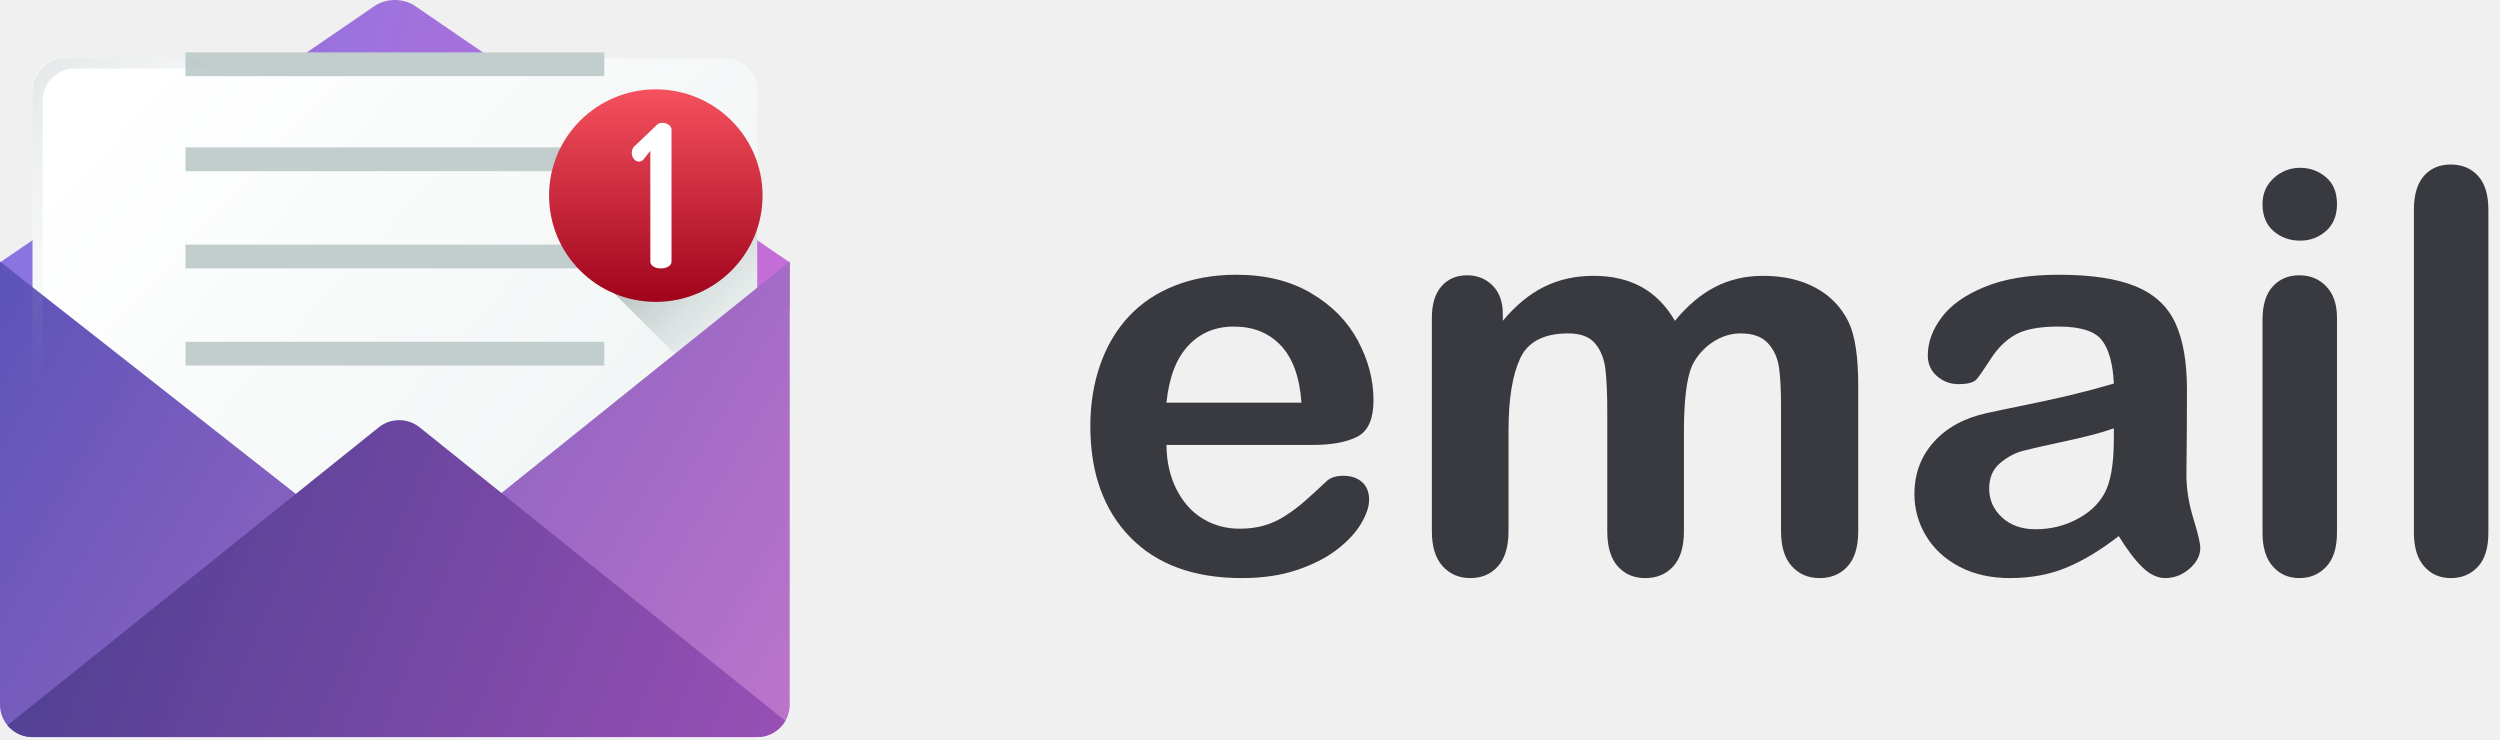
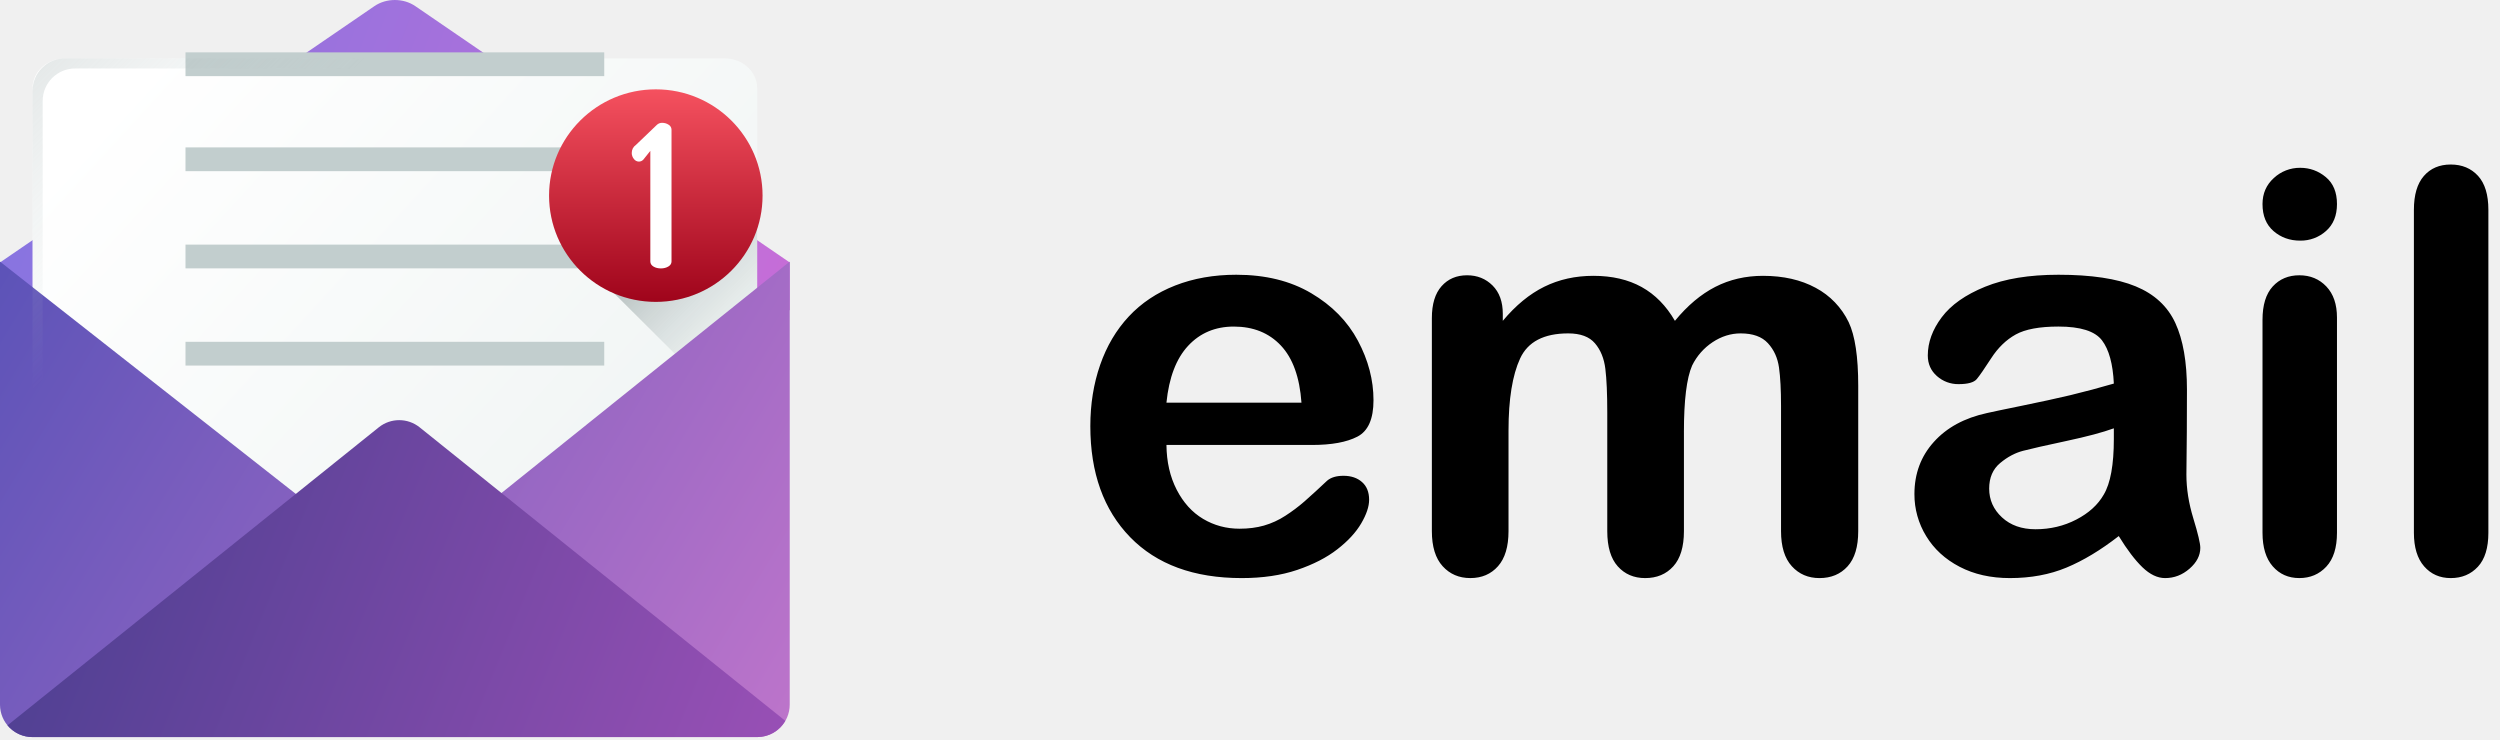
<svg xmlns="http://www.w3.org/2000/svg" viewBox="0 0 196 58" fill-rule="evenodd" clip-rule="evenodd" stroke-linejoin="round" stroke-miterlimit="2">
  <path d="M29.396.694L.043 20.79v3.745h61.914V20.79L32.604.694c-.936-.641-2.272-.641-3.208 0z" fill="url(#_Linear1)" fill-rule="nonzero" transform="translate(-.043 -.213)" />
  <path d="M56.855 53.73H5.145c-1.409 0-2.551-1.046-2.551-2.337V7.126c0-1.291 1.142-2.337 2.551-2.337h51.71c1.409 0 2.551 1.046 2.551 2.337v44.267c0 1.291-1.142 2.337-2.551 2.337z" fill="url(#_Linear2)" fill-rule="nonzero" transform="translate(-.043 -.213)" />
  <path d="M59.406 45.518v.989a2.974 2.974 0 01-2.98 2.966H5.574a2.974 2.974 0 01-2.98-2.966v-.989h56.812z" fill="url(#_Linear3)" fill-rule="nonzero" transform="translate(-.043 -.213)" />
  <g fill="#c2cece" fill-rule="nonzero">
    <path d="M14.543 4.106h32.83v1.863h-32.83zM14.543 11.556h32.83v1.863h-32.83zM14.543 19.177h32.83v1.863h-32.83zM14.543 26.797h32.83v1.863h-32.83z" />
  </g>
  <path d="M51.497 21.422c-2.546 0-4.878-.905-6.691-2.41l-.709.124 15.309 15.241V17.819a10.452 10.452 0 01-7.909 3.603z" fill="url(#_Linear4)" fill-rule="nonzero" transform="translate(-.043 -.213)" />
  <path d="M61.957 20.723V55.46A2.547 2.547 0 0159.406 58H2.594a2.547 2.547 0 01-2.551-2.54V20.723L31.34 45.3l30.617-24.577z" fill="url(#_Linear5)" fill-rule="nonzero" transform="translate(-.043 -.213)" />
  <path d="M61.613 56.73L32.942 33.715a2.561 2.561 0 00-3.203 0L.63 57.081A2.552 2.552 0 002.594 58h56.812a2.55 2.55 0 002.207-1.27z" fill="url(#_Linear6)" fill-rule="nonzero" transform="translate(-.043 -.213)" />
  <g transform="translate(42.716 6.704)">
    <ellipse cx="8.7" cy="8.632" rx="8.369" ry="8.332" fill="url(#_Linear7)" />
    <path d="M6.813 5.295c0-.27.11-.483.329-.639l1.629-1.56a.578.578 0 01.423-.171c.188 0 .358.049.509.148a.454.454 0 01.228.398v10.323c0 .166-.084.299-.251.398-.167.098-.36.148-.58.148-.229 0-.425-.05-.587-.148-.162-.099-.243-.232-.243-.398v-8.67l-.548.686a.479.479 0 01-.345.156.491.491 0 01-.399-.211.728.728 0 01-.165-.46z" fill="#fff" fill-rule="nonzero" />
  </g>
  <path d="M3.389 56.239V8.121a2.546 2.546 0 012.552-2.54H57.65c.501 0 .966.146 1.36.394a2.548 2.548 0 00-2.155-1.186H5.145a2.545 2.545 0 00-2.551 2.54v48.118c0 .904.476 1.696 1.191 2.146a2.518 2.518 0 01-.396-1.354z" fill="url(#_Linear8)" fill-rule="nonzero" transform="translate(-.043 -.213)" />
  <g>
-     <path d="M102.87 34.885H91.45c.013 1.326.28 2.495.801 3.507.52 1.013 1.212 1.775 2.074 2.289.863.513 1.815.77 2.855.77.7 0 1.337-.082 1.914-.246a6.228 6.228 0 001.68-.77 12.87 12.87 0 001.496-1.123 68.182 68.182 0 001.775-1.625c.3-.257.728-.385 1.284-.385.6 0 1.083.164 1.454.492.371.327.556.79.556 1.39 0 .527-.207 1.144-.62 1.85-.414.705-1.037 1.383-1.872 2.03-.834.65-1.882 1.188-3.143 1.616-1.262.428-2.713.642-4.353.642-3.749 0-6.665-1.07-8.747-3.208-2.08-2.14-3.122-5.04-3.122-8.705 0-1.725.256-3.325.77-4.801.513-1.476 1.262-2.741 2.245-3.796.984-1.055 2.196-1.864 3.636-2.428 1.44-.563 3.037-.844 4.791-.844 2.281 0 4.238.48 5.87 1.443 1.633.963 2.855 2.207 3.668 3.732.813 1.526 1.22 3.08 1.22 4.663 0 1.468-.42 2.42-1.263 2.855-.84.435-2.024.652-3.55.652zM91.45 31.57h10.585c-.142-1.996-.68-3.49-1.615-4.481-.933-.99-2.163-1.486-3.689-1.486-1.454 0-2.648.503-3.582 1.508-.934 1.005-1.5 2.49-1.7 4.459zm40.57 2.31v7.763c0 1.226-.279 2.146-.835 2.759-.556.613-1.29.92-2.203.92-.884 0-1.6-.307-2.149-.92-.549-.613-.823-1.533-.823-2.76V32.34c0-1.47-.05-2.61-.15-3.422-.1-.813-.37-1.48-.813-2-.442-.52-1.14-.78-2.096-.78-1.91 0-3.168.656-3.774 1.967-.606 1.312-.909 3.194-.909 5.646v7.892c0 1.212-.275 2.128-.824 2.748-.549.62-1.272.93-2.17.93-.884 0-1.608-.31-2.17-.93-.564-.62-.846-1.536-.846-2.748V24.94c0-1.098.253-1.932.76-2.502.505-.57 1.172-.856 2-.856.797 0 1.464.268 2 .802.533.535.801 1.273.801 2.214v.556c1.012-1.212 2.095-2.103 3.25-2.673 1.155-.571 2.438-.856 3.85-.856 1.468 0 2.73.292 3.785.877 1.055.585 1.925 1.469 2.61 2.652.983-1.198 2.038-2.085 3.165-2.663 1.126-.577 2.374-.866 3.742-.866 1.597 0 2.973.314 4.128.94a5.99 5.99 0 012.588 2.696c.5 1.055.748 2.716.748 4.983v11.399c0 1.226-.278 2.146-.834 2.759-.556.613-1.29.92-2.203.92-.883 0-1.607-.31-2.17-.931-.563-.62-.845-1.536-.845-2.748v-9.816c0-1.255-.053-2.26-.16-3.016-.107-.756-.396-1.39-.867-1.903-.47-.514-1.183-.77-2.138-.77-.77 0-1.5.228-2.192.684a4.642 4.642 0 00-1.615 1.839c-.428.984-.642 2.724-.642 5.219zm34.09 8.148c-1.412 1.098-2.777 1.92-4.096 2.47-1.319.549-2.798.824-4.438.824-1.497 0-2.812-.296-3.945-.888-1.134-.592-2.007-1.394-2.62-2.406a6.242 6.242 0 01-.92-3.293c0-1.597.506-2.96 1.52-4.085 1.011-1.127 2.401-1.882 4.17-2.267.37-.086 1.29-.278 2.758-.578 1.468-.3 2.727-.574 3.775-.823a73.28 73.28 0 003.411-.91c-.072-1.54-.382-2.67-.93-3.39-.549-.72-1.687-1.08-3.412-1.08-1.483 0-2.598.208-3.347.62-.748.415-1.39 1.035-1.925 1.862-.534.827-.912 1.372-1.133 1.636-.22.264-.695.396-1.422.396a2.493 2.493 0 01-1.7-.631c-.478-.421-.717-.96-.717-1.615 0-1.026.364-2.024 1.091-2.994.727-.97 1.86-1.768 3.4-2.395 1.54-.628 3.458-.941 5.753-.941 2.567 0 4.584.303 6.053.909 1.468.606 2.506 1.564 3.111 2.876.606 1.312.91 3.05.91 5.218a490.822 490.822 0 01-.043 6.673c0 1.098.181 2.242.545 3.433.364 1.19.545 1.957.545 2.299 0 .599-.28 1.144-.844 1.636s-1.202.738-1.915.738c-.598 0-1.19-.282-1.775-.845-.584-.563-1.204-1.38-1.86-2.45zm-.385-8.448c-.856.314-2.1.646-3.732.995-1.633.349-2.763.606-3.39.77-.627.164-1.226.485-1.796.962-.57.478-.856 1.144-.856 2 0 .884.335 1.636 1.005 2.256.67.62 1.547.93 2.631.93 1.155 0 2.22-.253 3.197-.76.977-.505 1.693-1.157 2.15-1.956.527-.884.791-2.338.791-4.363v-.834zm17.494-8.683V41.77c0 1.17-.278 2.054-.834 2.652-.556.599-1.262.899-2.117.899-.856 0-1.55-.307-2.085-.92-.535-.613-.802-1.49-.802-2.631V25.068c0-1.154.267-2.024.802-2.61.534-.583 1.23-.876 2.085-.876s1.561.293 2.117.877c.556.585.834 1.398.834 2.438zm-2.887-6.031c-.813 0-1.508-.25-2.085-.748-.578-.5-.866-1.205-.866-2.118 0-.826.295-1.507.887-2.042a2.983 2.983 0 012.064-.802c.756 0 1.426.242 2.01.727.585.485.877 1.19.877 2.117 0 .899-.285 1.6-.855 2.107a2.962 2.962 0 01-2.032.759zm8.918 22.905V16.45c0-1.17.26-2.054.781-2.652.52-.6 1.222-.9 2.106-.9.884 0 1.597.297 2.14.889.541.592.812 1.479.812 2.663v25.32c0 1.185-.275 2.072-.824 2.664-.549.592-1.258.888-2.128.888-.855 0-1.55-.307-2.085-.92-.535-.613-.802-1.49-.802-2.631z" fill="#393a40" />
+     <path class="text" d="M102.87 34.885H91.45c.013 1.326.28 2.495.801 3.507.52 1.013 1.212 1.775 2.074 2.289.863.513 1.815.77 2.855.77.7 0 1.337-.082 1.914-.246a6.228 6.228 0 001.68-.77 12.87 12.87 0 001.496-1.123 68.182 68.182 0 001.775-1.625c.3-.257.728-.385 1.284-.385.6 0 1.083.164 1.454.492.371.327.556.79.556 1.39 0 .527-.207 1.144-.62 1.85-.414.705-1.037 1.383-1.872 2.03-.834.65-1.882 1.188-3.143 1.616-1.262.428-2.713.642-4.353.642-3.749 0-6.665-1.07-8.747-3.208-2.08-2.14-3.122-5.04-3.122-8.705 0-1.725.256-3.325.77-4.801.513-1.476 1.262-2.741 2.245-3.796.984-1.055 2.196-1.864 3.636-2.428 1.44-.563 3.037-.844 4.791-.844 2.281 0 4.238.48 5.87 1.443 1.633.963 2.855 2.207 3.668 3.732.813 1.526 1.22 3.08 1.22 4.663 0 1.468-.42 2.42-1.263 2.855-.84.435-2.024.652-3.55.652zM91.45 31.57h10.585c-.142-1.996-.68-3.49-1.615-4.481-.933-.99-2.163-1.486-3.689-1.486-1.454 0-2.648.503-3.582 1.508-.934 1.005-1.5 2.49-1.7 4.459zm40.57 2.31v7.763c0 1.226-.279 2.146-.835 2.759-.556.613-1.29.92-2.203.92-.884 0-1.6-.307-2.149-.92-.549-.613-.823-1.533-.823-2.76V32.34c0-1.47-.05-2.61-.15-3.422-.1-.813-.37-1.48-.813-2-.442-.52-1.14-.78-2.096-.78-1.91 0-3.168.656-3.774 1.967-.606 1.312-.909 3.194-.909 5.646v7.892c0 1.212-.275 2.128-.824 2.748-.549.62-1.272.93-2.17.93-.884 0-1.608-.31-2.17-.93-.564-.62-.846-1.536-.846-2.748V24.94c0-1.098.253-1.932.76-2.502.505-.57 1.172-.856 2-.856.797 0 1.464.268 2 .802.533.535.801 1.273.801 2.214v.556c1.012-1.212 2.095-2.103 3.25-2.673 1.155-.571 2.438-.856 3.85-.856 1.468 0 2.73.292 3.785.877 1.055.585 1.925 1.469 2.61 2.652.983-1.198 2.038-2.085 3.165-2.663 1.126-.577 2.374-.866 3.742-.866 1.597 0 2.973.314 4.128.94a5.99 5.99 0 012.588 2.696c.5 1.055.748 2.716.748 4.983v11.399c0 1.226-.278 2.146-.834 2.759-.556.613-1.29.92-2.203.92-.883 0-1.607-.31-2.17-.931-.563-.62-.845-1.536-.845-2.748v-9.816c0-1.255-.053-2.26-.16-3.016-.107-.756-.396-1.39-.867-1.903-.47-.514-1.183-.77-2.138-.77-.77 0-1.5.228-2.192.684a4.642 4.642 0 00-1.615 1.839c-.428.984-.642 2.724-.642 5.219zm34.09 8.148c-1.412 1.098-2.777 1.92-4.096 2.47-1.319.549-2.798.824-4.438.824-1.497 0-2.812-.296-3.945-.888-1.134-.592-2.007-1.394-2.62-2.406a6.242 6.242 0 01-.92-3.293c0-1.597.506-2.96 1.52-4.085 1.011-1.127 2.401-1.882 4.17-2.267.37-.086 1.29-.278 2.758-.578 1.468-.3 2.727-.574 3.775-.823a73.28 73.28 0 003.411-.91c-.072-1.54-.382-2.67-.93-3.39-.549-.72-1.687-1.08-3.412-1.08-1.483 0-2.598.208-3.347.62-.748.415-1.39 1.035-1.925 1.862-.534.827-.912 1.372-1.133 1.636-.22.264-.695.396-1.422.396a2.493 2.493 0 01-1.7-.631c-.478-.421-.717-.96-.717-1.615 0-1.026.364-2.024 1.091-2.994.727-.97 1.86-1.768 3.4-2.395 1.54-.628 3.458-.941 5.753-.941 2.567 0 4.584.303 6.053.909 1.468.606 2.506 1.564 3.111 2.876.606 1.312.91 3.05.91 5.218a490.822 490.822 0 01-.043 6.673c0 1.098.181 2.242.545 3.433.364 1.19.545 1.957.545 2.299 0 .599-.28 1.144-.844 1.636s-1.202.738-1.915.738c-.598 0-1.19-.282-1.775-.845-.584-.563-1.204-1.38-1.86-2.45zm-.385-8.448c-.856.314-2.1.646-3.732.995-1.633.349-2.763.606-3.39.77-.627.164-1.226.485-1.796.962-.57.478-.856 1.144-.856 2 0 .884.335 1.636 1.005 2.256.67.62 1.547.93 2.631.93 1.155 0 2.22-.253 3.197-.76.977-.505 1.693-1.157 2.15-1.956.527-.884.791-2.338.791-4.363v-.834zm17.494-8.683V41.77c0 1.17-.278 2.054-.834 2.652-.556.599-1.262.899-2.117.899-.856 0-1.55-.307-2.085-.92-.535-.613-.802-1.49-.802-2.631V25.068c0-1.154.267-2.024.802-2.61.534-.583 1.23-.876 2.085-.876s1.561.293 2.117.877c.556.585.834 1.398.834 2.438zm-2.887-6.031c-.813 0-1.508-.25-2.085-.748-.578-.5-.866-1.205-.866-2.118 0-.826.295-1.507.887-2.042a2.983 2.983 0 012.064-.802c.756 0 1.426.242 2.01.727.585.485.877 1.19.877 2.117 0 .899-.285 1.6-.855 2.107a2.962 2.962 0 01-2.032.759zm8.918 22.905V16.45c0-1.17.26-2.054.781-2.652.52-.6 1.222-.9 2.106-.9.884 0 1.597.297 2.14.889.541.592.812 1.479.812 2.663v25.32c0 1.185-.275 2.072-.824 2.664-.549.592-1.258.888-2.128.888-.855 0-1.55-.307-2.085-.92-.535-.613-.802-1.49-.802-2.631z" />
  </g>
  <defs>
    <linearGradient id="_Linear1" x1="0" y1="0" x2="1" y2="0" gradientUnits="userSpaceOnUse" gradientTransform="scale(67.7627) rotate(21.255 -.008 .003)">
      <stop offset="0" stop-color="#8075e1" />
      <stop offset="1" stop-color="#c86dd7" />
    </linearGradient>
    <linearGradient id="_Linear2" x1="0" y1="0" x2="1" y2="0" gradientUnits="userSpaceOnUse" gradientTransform="rotate(42.487 -6.761 14.965) scale(80.6819)">
      <stop offset="0" stop-color="#fff" />
      <stop offset="1" stop-color="#e8efee" />
    </linearGradient>
    <linearGradient id="_Linear3" x1="0" y1="0" x2="1" y2="0" gradientUnits="userSpaceOnUse" gradientTransform="rotate(175.418 29.05 23.73) scale(60.21678)">
      <stop offset="0" stop-color="#c2cece" stop-opacity="0" />
      <stop offset=".18" stop-color="#afbcbc" stop-opacity=".18" />
      <stop offset="1" stop-color="#5b6a6a" />
    </linearGradient>
    <linearGradient id="_Linear4" x1="0" y1="0" x2="1" y2="0" gradientUnits="userSpaceOnUse" gradientTransform="scale(-19.687) rotate(44.873 .118 -4.37)">
      <stop offset="0" stop-color="#c2cece" stop-opacity="0" />
      <stop offset=".18" stop-color="#afbcbc" stop-opacity=".18" />
      <stop offset="1" stop-color="#5b6a6a" />
    </linearGradient>
    <linearGradient id="_Linear5" x1="0" y1="0" x2="1" y2="0" gradientUnits="userSpaceOnUse" gradientTransform="scale(73.5245) rotate(30.802 -.511 .142)">
      <stop offset="0" stop-color="#5c53b8" />
      <stop offset="1" stop-color="#bf75cb" />
    </linearGradient>
    <linearGradient id="_Linear6" x1="0" y1="0" x2="1" y2="0" gradientUnits="userSpaceOnUse" gradientTransform="rotate(21.972 -85.074 18.198) scale(67.075)">
      <stop offset="0" stop-color="#463e8e" />
      <stop offset="1" stop-color="#9a50b6" />
    </linearGradient>
    <linearGradient id="_Linear7" x1="0" y1="0" x2="1" y2="0" gradientUnits="userSpaceOnUse" gradientTransform="rotate(90 4.2 4.5) scale(16.6632)">
      <stop offset="0" stop-color="#f5515f" />
      <stop offset="1" stop-color="#9f041b" />
    </linearGradient>
    <linearGradient id="_Linear8" x1="0" y1="0" x2="1" y2="0" gradientUnits="userSpaceOnUse" gradientTransform="rotate(-135.128 11.805 5.092) scale(61.4422)">
      <stop offset="0" stop-color="#c2cece" stop-opacity="0" />
      <stop offset=".18" stop-color="#afbcbc" stop-opacity=".18" />
      <stop offset="1" stop-color="#5b6a6a" />
    </linearGradient>
  </defs>
</svg>
